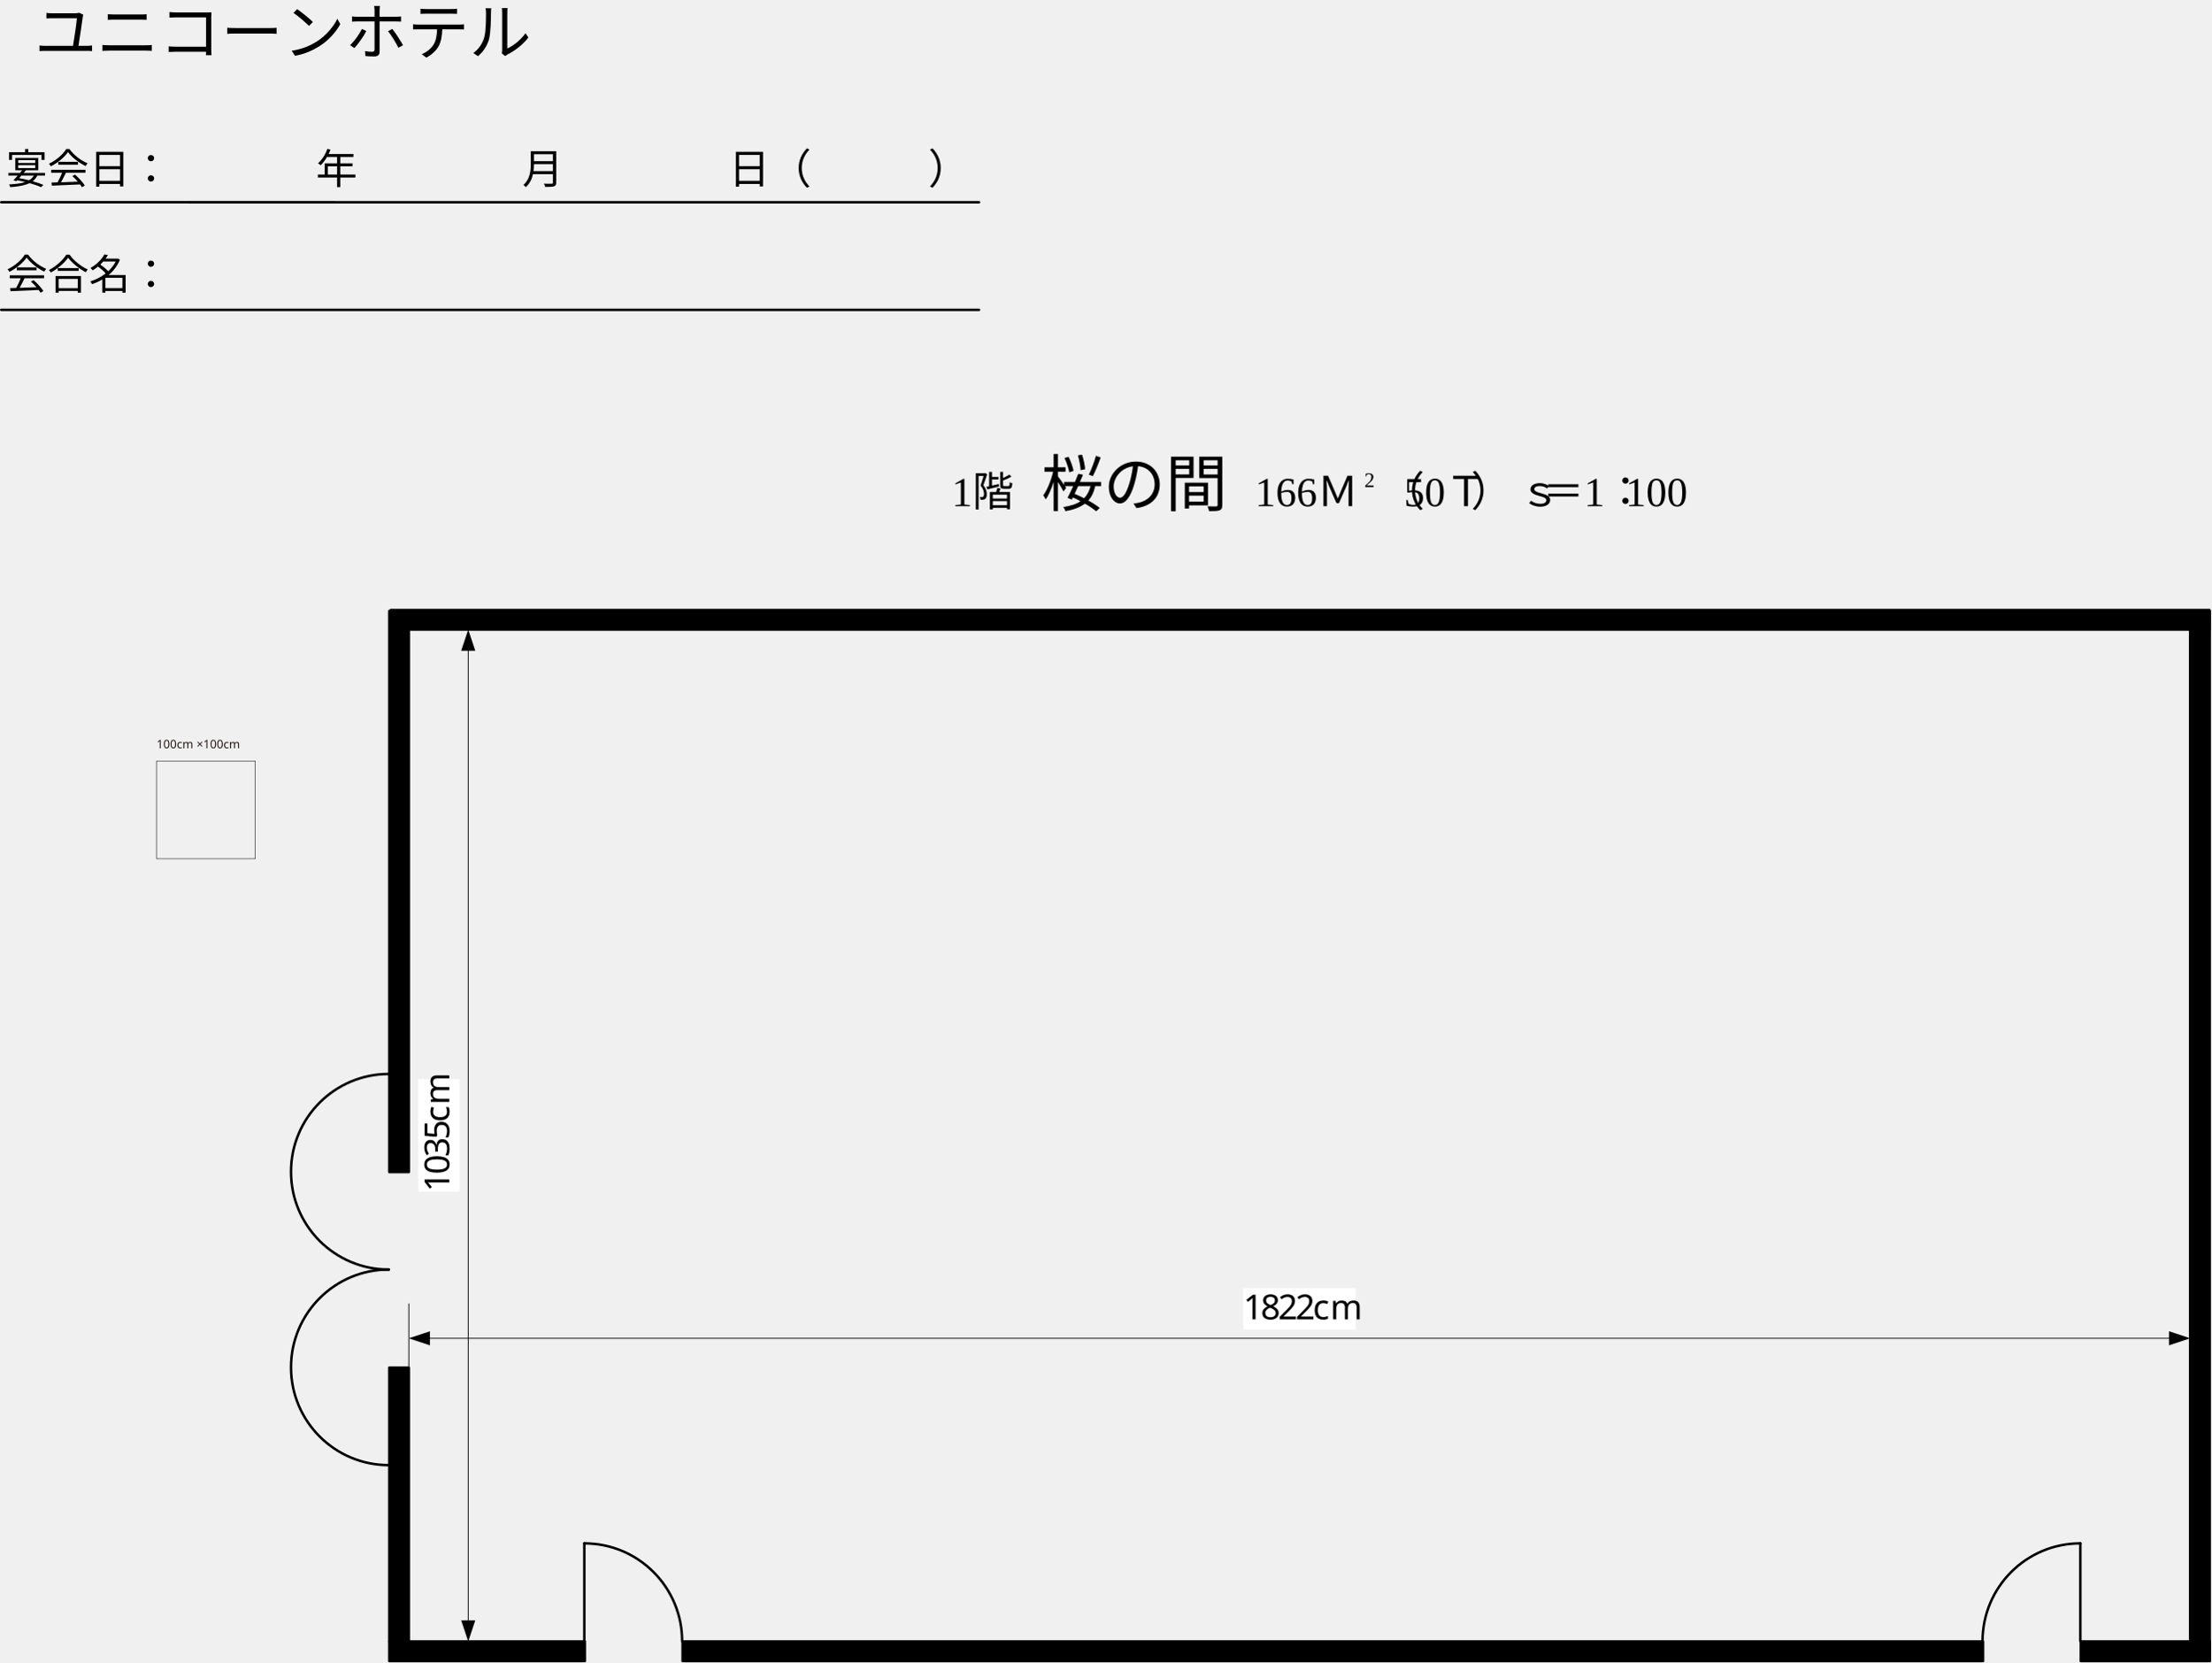
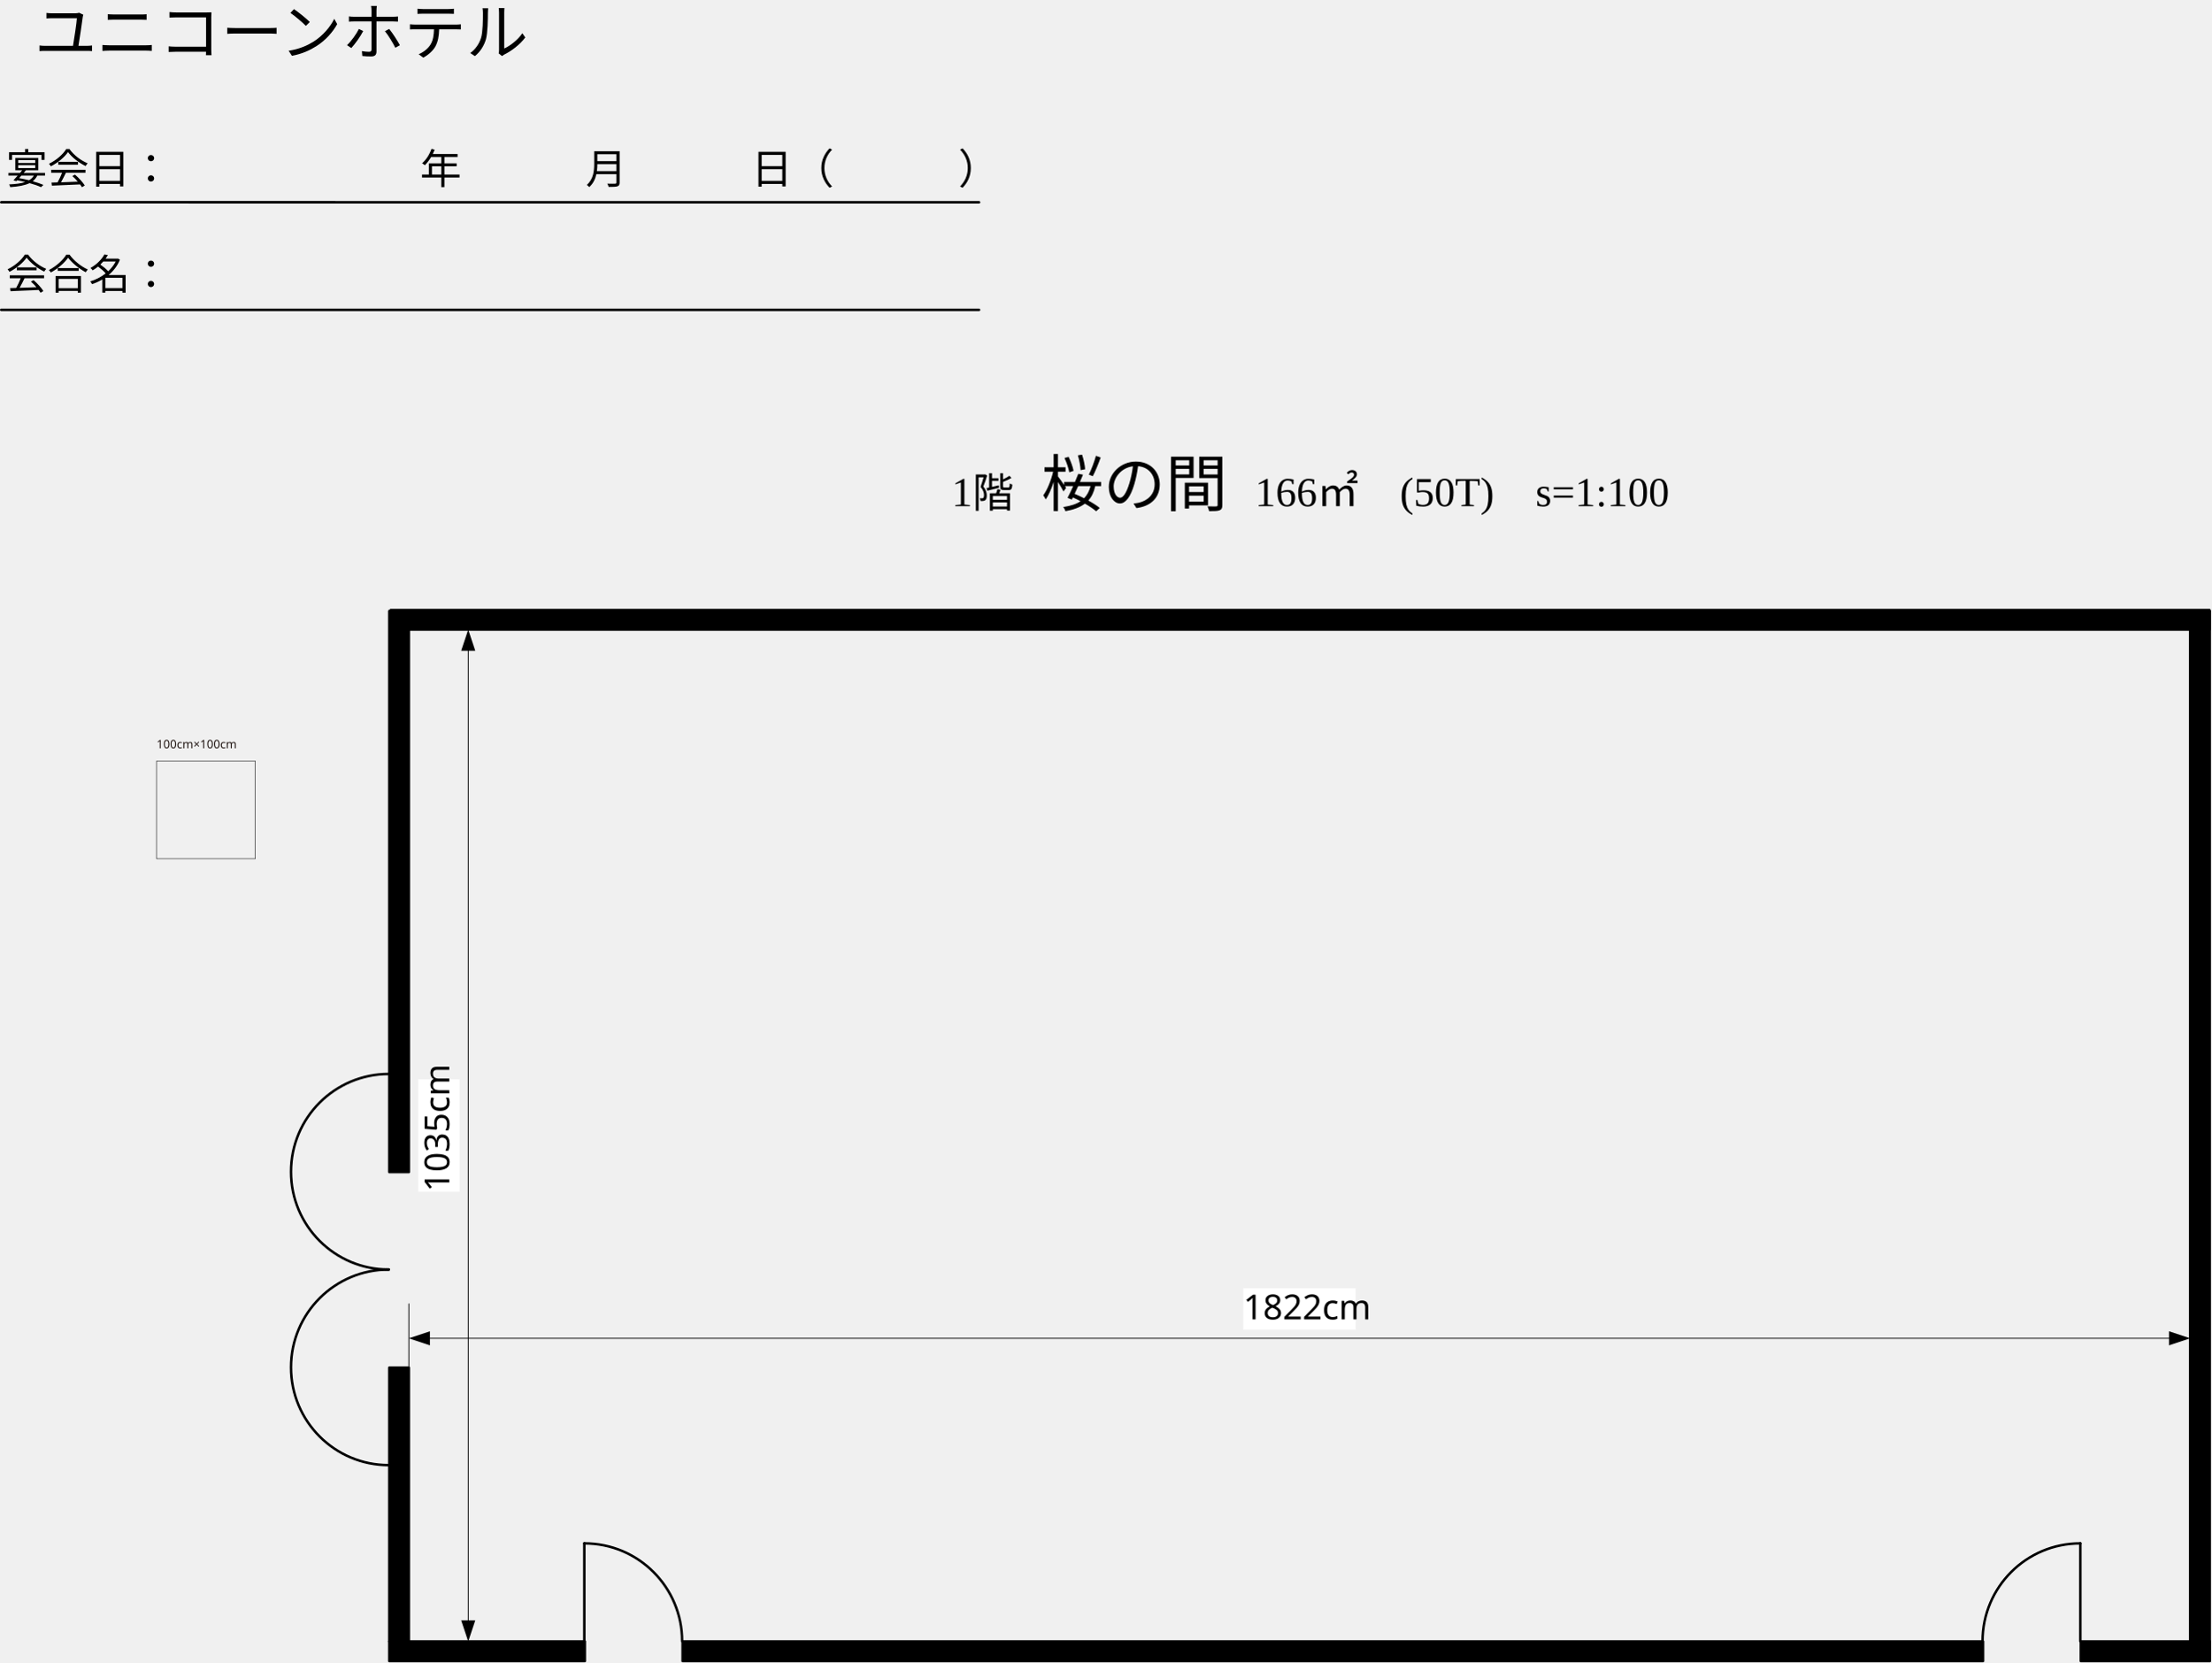
- <svg xmlns="http://www.w3.org/2000/svg" id="_レイヤー_1" width="2261.58" height="1699.98" viewBox="0 0 2261.58 1699.98">
+ <svg xmlns="http://www.w3.org/2000/svg" width="2261.58" height="1699.98" viewBox="0 0 2261.58 1699.98" id="_レイヤー_1">
  <defs>
-     <style>.cls-1{stroke-width:2.54px;}.cls-1,.cls-2,.cls-3,.cls-4{fill:none;stroke:#000;stroke-linecap:round;stroke-linejoin:round;}.cls-5,.cls-2{font-size:35.28px;}.cls-5,.cls-2,.cls-6{font-family:ShinMGoPro-Regular-83pv-RKSJ-H, 'A-OTF Shin Maru Go Pro';}.cls-7,.cls-8,.cls-9{font-family:#82l#82r#20#82o#83S#83V#83b#83N, '#82l#82r#20#82o#83S#83V#83b#83N 83pv-RKSJ-H';}.cls-7,.cls-10{font-size:63.51px;}.cls-11,.cls-12{fill-rule:evenodd;}.cls-11,.cls-13{fill:#fff;}.cls-8{font-size:42.34px;}.cls-9{font-size:21.17px;}.cls-10{font-family:HG#8a#db#ba#de#bc#af#b8M-PRO, 'HG#8a#db#ba#de#bc#af#b8M PRO-83pv-RKSJ-H';}.cls-2{stroke-width:.01px;}.cls-3{stroke-width:.5px;}.cls-4{stroke-width:.85px;}.cls-14{fill:#231815;font-size:12px;}.cls-15{font-family:KozGoPr6N-Regular-83pv-RKSJ-H, 'Kozuka Gothic Pr6N';}</style>
+     <style>
+             .cls-1 {
+                 stroke-width: 2.54px;
+             }
+             .cls-1, .cls-2, .cls-3, .cls-4 {
+                 fill: none;
+                 stroke: #000;
+                 stroke-linecap: round;
+                 stroke-linejoin: round;
+             }
+             .cls-5, .cls-2 {
+                 font-size: 35.28px;
+             }
+             .cls-5, .cls-2, .cls-6 {
+                 font-family: ShinMGoPro-Regular-83pv-RKSJ-H, 'A-OTF Shin Maru Go Pro';
+             }
+             .cls-7, .cls-8, .cls-9 {
+                 font-family: #82l#82r#20#82o#83S#83V#83b#83N, '#82l#82r#20#82o#83S#83V#83b#83N 83pv-RKSJ-H';
+             }
+             .cls-7, .cls-10 {
+                 font-size: 63.51px;
+             }
+             .cls-11, .cls-12 {
+                 fill-rule: evenodd;
+             }
+             .cls-11, .cls-13 {
+                 fill: #fff;
+             }
+             .cls-8 {
+                 font-size: 42.34px;
+             }
+             .cls-9 {
+                 font-size: 21.17px;
+             }
+             .cls-10 {
+                 font-family: HG#8a#db#ba#de#bc#af#b8M-PRO, 'HG#8a#db#ba#de#bc#af#b8M PRO-83pv-RKSJ-H';
+             }
+             .cls-2 {
+                 stroke-width: .01px;
+             }
+             .cls-3 {
+                 stroke-width: .5px;
+             }
+             .cls-4 {
+                 stroke-width: .85px;
+             }
+             .cls-14 {
+                 fill: #231815;
+                 font-size: 12px;
+             }
+             .cls-15 {
+                 font-family: KozGoPr6N-Regular-83pv-RKSJ-H, 'Kozuka Gothic Pr6N';
+             }
+         </style>
  </defs>
  <rect x="398.14" y="1398.68" width="20" height="280.03" />
  <rect class="cls-1" x="398.14" y="1398.68" width="20" height="280.03" />
  <rect x="399.66" y="623.88" width="1860.17" height="20" />
  <rect class="cls-1" x="399.66" y="623.88" width="1860.17" height="20" />
  <rect x="2240.14" y="624.89" width="20" height="1053.82" />
  <rect class="cls-1" x="2240.14" y="624.89" width="20" height="1053.82" />
  <rect x="398.14" y="1678.71" width="200.02" height="20" />
  <rect class="cls-1" x="398.14" y="1678.71" width="200.02" height="20" />
  <rect x="698.17" y="1678.71" width="1330.14" height="20" />
  <rect class="cls-1" x="698.17" y="1678.71" width="1330.14" height="20" />
  <rect x="2128.3" y="1678.71" width="132.01" height="20" />
  <rect class="cls-1" x="2128.3" y="1678.71" width="132.01" height="20" />
  <rect x="398.14" y="624.87" width="20" height="573.78" />
  <rect class="cls-1" x="398.14" y="624.87" width="20" height="573.78" />
  <path class="cls-1" d="M397.65,1098.34c-55.25,0-100.02,44.77-100.02,100.02s44.77,99.99,100.02,99.99" />
  <path class="cls-1" d="M397.65,1298.35c-55.25,0-100.02,44.77-100.02,100.02s44.77,100.02,100.02,100.02" />
  <path class="cls-1" d="M2027.82,1678.4c0-55.25,44.77-100.02,99.99-100.02" />
  <line class="cls-1" x1="2127.81" y1="1678.4" x2="2127.81" y2="1578.38" />
  <path class="cls-1" d="M697.68,1678.4c0-55.25-44.77-100.02-100.02-100.02" />
  <line class="cls-1" x1="597.66" y1="1678.4" x2="597.66" y2="1578.38" />
  <text class="cls-8" transform="translate(973.41 517.65)">
-     <tspan x="0" y="0">1</tspan>
-   </text>
-   <text class="cls-8" transform="translate(994.57 517.65)">
-     <tspan x="0" y="0">階</tspan>
-   </text>
-   <text class="cls-8" transform="translate(1036.91 517.65)">
-     <tspan x="0" y="0">　</tspan>
+     <tspan x="0" y="0">1階　</tspan>
  </text>
  <text class="cls-7" transform="translate(1065.03 517.65)">
-     <tspan x="0" y="0">桜</tspan>
-   </text>
-   <text class="cls-7" transform="translate(1128.54 517.65)">
-     <tspan x="0" y="0">の</tspan>
-   </text>
-   <text class="cls-7" transform="translate(1192.04 517.65)">
-     <tspan x="0" y="0">間</tspan>
-   </text>
-   <text class="cls-8" transform="translate(1255.55 517.65)">
-     <tspan x="0" y="0">　</tspan>
+     <tspan x="0" y="0">桜の間　</tspan>
  </text>
  <text class="cls-8" transform="translate(1283.67 517.65)">
-     <tspan x="0" y="0">1</tspan>
-   </text>
-   <text class="cls-8" transform="translate(1304.84 517.65)">
-     <tspan x="0" y="0">6</tspan>
-   </text>
-   <text class="cls-8" transform="translate(1326.01 517.65)">
-     <tspan x="0" y="0">6</tspan>
-   </text>
-   <text class="cls-8" transform="translate(1347.17 517.65)">
-     <tspan x="0" y="0">Ｍ</tspan>
-   </text>
-   <text class="cls-8" transform="translate(1386.7 517.65)">
-     <tspan x="0" y="0">　</tspan>
-   </text>
-   <text class="cls-8" transform="translate(1414.82 517.65)">
-     <tspan x="0" y="0">（</tspan>
-   </text>
-   <text class="cls-8" transform="translate(1435.98 517.65)">
-     <tspan x="0" y="0">5</tspan>
-   </text>
-   <text class="cls-8" transform="translate(1457.15 517.65)">
-     <tspan x="0" y="0">0</tspan>
-   </text>
-   <text class="cls-8" transform="translate(1478.31 517.65)">
-     <tspan x="0" y="0">Ｔ</tspan>
-   </text>
-   <text class="cls-8" transform="translate(1504.45 517.65)">
-     <tspan x="0" y="0">）</tspan>
-   </text>
-   <text class="cls-8" transform="translate(1525.62 517.65)">
-     <tspan x="0" y="0">　</tspan>
-   </text>
-   <text class="cls-8" transform="translate(1553.73 517.65)">
-     <tspan x="0" y="0">ｓ</tspan>
-   </text>
-   <text class="cls-8" transform="translate(1577.88 517.65)">
-     <tspan x="0" y="0">＝</tspan>
-   </text>
-   <text class="cls-8" transform="translate(1620.22 517.65)">
-     <tspan x="0" y="0">1</tspan>
-   </text>
-   <text class="cls-8" transform="translate(1641.39 517.65)">
-     <tspan x="0" y="0">：</tspan>
-   </text>
-   <text class="cls-8" transform="translate(1662.56 517.65)">
-     <tspan x="0" y="0">1</tspan>
-   </text>
-   <text class="cls-8" transform="translate(1683.73 517.65)">
-     <tspan x="0" y="0">0</tspan>
-   </text>
-   <text class="cls-8" transform="translate(1704.89 517.65)">
-     <tspan x="0" y="0">0</tspan>
-   </text>
-   <text class="cls-9" transform="translate(1395.51 498.07)">
-     <tspan x="0" y="0">2</tspan>
+     <tspan x="0" y="0">166㎡　(50T)　s=1:100</tspan>
  </text>
  <text class="cls-10" transform="translate(35.39 55.89)">
-     <tspan x="0" y="0">ユ</tspan>
-   </text>
-   <text class="cls-10" transform="translate(98.89 55.89)">
-     <tspan x="0" y="0">ニ</tspan>
-   </text>
-   <text class="cls-10" transform="translate(162.4 55.89)">
-     <tspan x="0" y="0">コ</tspan>
-   </text>
-   <text class="cls-10" transform="translate(225.91 55.89)">
-     <tspan x="0" y="0">ー</tspan>
-   </text>
-   <text class="cls-10" transform="translate(289.41 55.89)">
-     <tspan x="0" y="0">ン</tspan>
-   </text>
-   <text class="cls-10" transform="translate(352.92 55.89)">
-     <tspan x="0" y="0">ホ</tspan>
-   </text>
-   <text class="cls-10" transform="translate(416.42 55.89)">
-     <tspan x="0" y="0">テ</tspan>
-   </text>
-   <text class="cls-10" transform="translate(479.93 55.89)">
-     <tspan x="0" y="0">ル</tspan>
+     <tspan x="0" y="0">ユニコーンホテル</tspan>
  </text>
  <text class="cls-8" transform="translate(6.22 187.94)">
-     <tspan x="0" y="0">宴</tspan>
-   </text>
-   <text class="cls-8" transform="translate(48.55 187.94)">
-     <tspan x="0" y="0">会</tspan>
-   </text>
-   <text class="cls-8" transform="translate(90.89 187.94)">
-     <tspan x="0" y="0">日</tspan>
-   </text>
-   <text class="cls-8" transform="translate(133.23 187.94)">
-     <tspan x="0" y="0">：</tspan>
-   </text>
-   <text class="cls-8" transform="translate(154.4 187.94)">
-     <tspan x="0" y="0">　</tspan>
-   </text>
-   <text class="cls-8" transform="translate(182.52 187.94)">
-     <tspan x="0" y="0">　</tspan>
-   </text>
-   <text class="cls-8" transform="translate(210.63 187.94)">
-     <tspan x="0" y="0">　</tspan>
-   </text>
-   <text class="cls-8" transform="translate(238.75 187.94)">
-     <tspan x="0" y="0">　</tspan>
-   </text>
-   <text class="cls-8" transform="translate(266.86 187.94)">
-     <tspan x="0" y="0">　</tspan>
-   </text>
-   <text class="cls-8" transform="translate(294.98 187.94)">
-     <tspan x="0" y="0">　</tspan>
-   </text>
-   <text class="cls-8" transform="translate(323.1 187.94)">
-     <tspan x="0" y="0">年</tspan>
-   </text>
-   <text class="cls-8" transform="translate(365.43 187.94)">
-     <tspan x="0" y="0">　</tspan>
-   </text>
-   <text class="cls-8" transform="translate(393.55 187.94)">
-     <tspan x="0" y="0">　</tspan>
-   </text>
-   <text class="cls-8" transform="translate(421.67 187.94)">
-     <tspan x="0" y="0">　</tspan>
-   </text>
-   <text class="cls-8" transform="translate(449.78 187.94)">
-     <tspan x="0" y="0">　</tspan>
-   </text>
-   <text class="cls-8" transform="translate(477.9 187.94)">
-     <tspan x="0" y="0">　</tspan>
-   </text>
-   <text class="cls-8" transform="translate(506.01 187.94)">
-     <tspan x="0" y="0">　</tspan>
-   </text>
-   <text class="cls-8" transform="translate(534.12 187.94)">
-     <tspan x="0" y="0">月</tspan>
-   </text>
-   <text class="cls-8" transform="translate(576.45 187.94)">
-     <tspan x="0" y="0">　</tspan>
-   </text>
-   <text class="cls-8" transform="translate(604.57 187.94)">
-     <tspan x="0" y="0">　</tspan>
-   </text>
-   <text class="cls-8" transform="translate(632.68 187.94)">
-     <tspan x="0" y="0">　</tspan>
-   </text>
-   <text class="cls-8" transform="translate(660.8 187.94)">
-     <tspan x="0" y="0">　</tspan>
-   </text>
-   <text class="cls-8" transform="translate(688.92 187.94)">
-     <tspan x="0" y="0">　</tspan>
-   </text>
-   <text class="cls-8" transform="translate(717.03 187.94)">
-     <tspan x="0" y="0">　</tspan>
-   </text>
-   <text class="cls-8" transform="translate(745.17 187.94)">
-     <tspan x="0" y="0">日</tspan>
-   </text>
-   <text class="cls-8" transform="translate(787.51 187.94)">
-     <tspan x="0" y="0">（</tspan>
-   </text>
-   <text class="cls-8" transform="translate(808.68 187.94)">
-     <tspan x="0" y="0">　</tspan>
-   </text>
-   <text class="cls-8" transform="translate(836.79 187.94)">
-     <tspan x="0" y="0">　</tspan>
-   </text>
-   <text class="cls-8" transform="translate(864.91 187.94)">
-     <tspan x="0" y="0">　</tspan>
-   </text>
-   <text class="cls-8" transform="translate(893.02 187.94)">
-     <tspan x="0" y="0">　</tspan>
-   </text>
-   <text class="cls-8" transform="translate(921.14 187.94)">
-     <tspan x="0" y="0">　</tspan>
-   </text>
-   <text class="cls-8" transform="translate(949.25 187.94)">
-     <tspan x="0" y="0">）</tspan>
+     <tspan x="0" y="0">宴会日：　　　　　　年　　　月　　　日（　　　）</tspan>
  </text>
  <text class="cls-8" transform="translate(6.22 295.87)">
-     <tspan x="0" y="0">会</tspan>
-   </text>
-   <text class="cls-8" transform="translate(48.55 295.87)">
-     <tspan x="0" y="0">合</tspan>
-   </text>
-   <text class="cls-8" transform="translate(90.89 295.87)">
-     <tspan x="0" y="0">名</tspan>
-   </text>
-   <text class="cls-8" transform="translate(133.23 295.87)">
-     <tspan x="0" y="0">：</tspan>
-   </text>
-   <text class="cls-8" transform="translate(154.4 295.87)">
-     <tspan x="0" y="0">　</tspan>
-   </text>
-   <text class="cls-8" transform="translate(182.52 295.87)">
-     <tspan x="0" y="0">　</tspan>
-   </text>
-   <text class="cls-8" transform="translate(210.63 295.87)">
-     <tspan x="0" y="0">　</tspan>
-   </text>
-   <text class="cls-8" transform="translate(238.75 295.87)">
-     <tspan x="0" y="0">　</tspan>
-   </text>
-   <text class="cls-8" transform="translate(266.86 295.87)">
-     <tspan x="0" y="0">　</tspan>
-   </text>
-   <text class="cls-8" transform="translate(294.98 295.87)">
-     <tspan x="0" y="0">　</tspan>
-   </text>
-   <text class="cls-8" transform="translate(323.09 295.87)">
-     <tspan x="0" y="0">　</tspan>
-   </text>
-   <text class="cls-8" transform="translate(351.21 295.87)">
-     <tspan x="0" y="0">　</tspan>
-   </text>
-   <text class="cls-8" transform="translate(379.32 295.87)">
-     <tspan x="0" y="0">　</tspan>
-   </text>
-   <text class="cls-8" transform="translate(407.44 295.87)">
-     <tspan x="0" y="0">　</tspan>
-   </text>
-   <text class="cls-8" transform="translate(435.56 295.87)">
-     <tspan x="0" y="0">　</tspan>
+     <tspan x="0" y="0">会合名：</tspan>
  </text>
  <line class="cls-1" x1="1.27" y1="206.82" x2="1001.38" y2="206.85" />
  <line class="cls-1" x1="1.27" y1="316.86" x2="1001.38" y2="316.86" />
  <path class="cls-11" d="M2240.14,1333.39v87.64-87.64ZM418.14,1333.39v87.64-87.64Z" />
  <path class="cls-4" d="M2240.14,1333.39v87.64-87.64M418.14,1333.39v87.64-87.64" />
  <path class="cls-4" d="M1329.14,1368.67h891.21M1329.14,1368.67H437.94" />
  <polygon class="cls-12" points="439.74 1375.87 418.14 1368.67 439.74 1361.47 439.74 1375.87" />
  <polygon class="cls-12" points="2218.55 1361.47 2240.14 1368.67 2218.55 1375.87 2218.55 1361.47" />
  <rect class="cls-13" x="1271.67" y="1317.51" width="114.94" height="42.34" />
  <text class="cls-5" transform="translate(1271.67 1349.27)">
-     <tspan x="0" y="0">1</tspan>
-   </text>
-   <text class="cls-2" transform="translate(1271.67 1349.27)">
-     <tspan x="0" y="0">1</tspan>
-   </text>
-   <text class="cls-5" transform="translate(1289.45 1349.27)">
-     <tspan x="0" y="0">8</tspan>
-   </text>
-   <text class="cls-2" transform="translate(1289.45 1349.27)">
-     <tspan x="0" y="0">8</tspan>
-   </text>
-   <text class="cls-5" transform="translate(1307.23 1349.27)">
-     <tspan x="0" y="0">2</tspan>
-   </text>
-   <text class="cls-2" transform="translate(1307.23 1349.27)">
-     <tspan x="0" y="0">2</tspan>
-   </text>
-   <text class="cls-5" transform="translate(1325.01 1349.27)">
-     <tspan x="0" y="0">2</tspan>
-   </text>
-   <text class="cls-2" transform="translate(1325.01 1349.27)">
-     <tspan x="0" y="0">2</tspan>
-   </text>
-   <text class="cls-5" transform="translate(1342.8 1349.27)">
-     <tspan x="0" y="0">c</tspan>
-   </text>
-   <text class="cls-2" transform="translate(1342.8 1349.27)">
-     <tspan x="0" y="0">c</tspan>
-   </text>
-   <text class="cls-5" transform="translate(1360.58 1349.27)">
-     <tspan x="0" y="0">m</tspan>
-   </text>
-   <text class="cls-2" transform="translate(1360.58 1349.27)">
-     <tspan x="0" y="0">m</tspan>
+     <tspan x="0" y="0">1822cm</tspan>
  </text>
  <path class="cls-11" d="M443.62,643.88h87.64-87.64ZM443.62,1678.71h87.64-87.64Z" />
  <path class="cls-4" d="M443.62,643.88h87.64-87.64M443.62,1678.71h87.64-87.64" />
  <path class="cls-4" d="M478.9,1161.29v-497.61M478.9,1161.29v497.63" />
  <polygon class="cls-12" points="486.1 1657.12 478.9 1678.71 471.7 1657.12 486.1 1657.12" />
  <polygon class="cls-12" points="471.7 665.48 478.9 643.88 486.1 665.48 471.7 665.48" />
  <rect class="cls-13" x="427.74" y="1103.82" width="42.34" height="114.94" />
  <text class="cls-5" transform="translate(459.49 1218.76) rotate(-90)">
-     <tspan x="0" y="0">1</tspan>
-   </text>
-   <text class="cls-2" transform="translate(459.49 1218.76) rotate(-90)">
-     <tspan x="0" y="0">1</tspan>
-   </text>
-   <text class="cls-5" transform="translate(459.49 1200.98) rotate(-90)">
-     <tspan x="0" y="0">0</tspan>
-   </text>
-   <text class="cls-2" transform="translate(459.49 1200.98) rotate(-90)">
-     <tspan x="0" y="0">0</tspan>
-   </text>
-   <text class="cls-5" transform="translate(459.49 1183.2) rotate(-90)">
-     <tspan x="0" y="0">3</tspan>
-   </text>
-   <text class="cls-2" transform="translate(459.49 1183.2) rotate(-90)">
-     <tspan x="0" y="0">3</tspan>
-   </text>
-   <text class="cls-5" transform="translate(459.5 1165.42) rotate(-90)">
-     <tspan x="0" y="0">5</tspan>
-   </text>
-   <text class="cls-2" transform="translate(459.5 1165.42) rotate(-90)">
-     <tspan x="0" y="0">5</tspan>
-   </text>
-   <text class="cls-5" transform="translate(459.49 1147.67) rotate(-90)">
-     <tspan x="0" y="0">c</tspan>
-   </text>
-   <text class="cls-2" transform="translate(459.49 1147.67) rotate(-90)">
-     <tspan x="0" y="0">c</tspan>
-   </text>
-   <text class="cls-5" transform="translate(459.49 1129.89) rotate(-90)">
-     <tspan x="0" y="0">m</tspan>
-   </text>
-   <text class="cls-2" transform="translate(459.49 1129.89) rotate(-90)">
-     <tspan x="0" y="0">m</tspan>
+     <tspan x="0" y="0">1035cm</tspan>
  </text>
  <rect class="cls-3" x="160.13" y="778.27" width="101" height="100" />
  <text class="cls-14" transform="translate(160.13 765.25)">
-     <tspan class="cls-6" x="0" y="0">100cm</tspan>
-     <tspan class="cls-15" x="40.88" y="0">×100cm</tspan>
+     <tspan class="cls-6" x="0" y="0">100cm×100cm</tspan>
  </text>
</svg>
